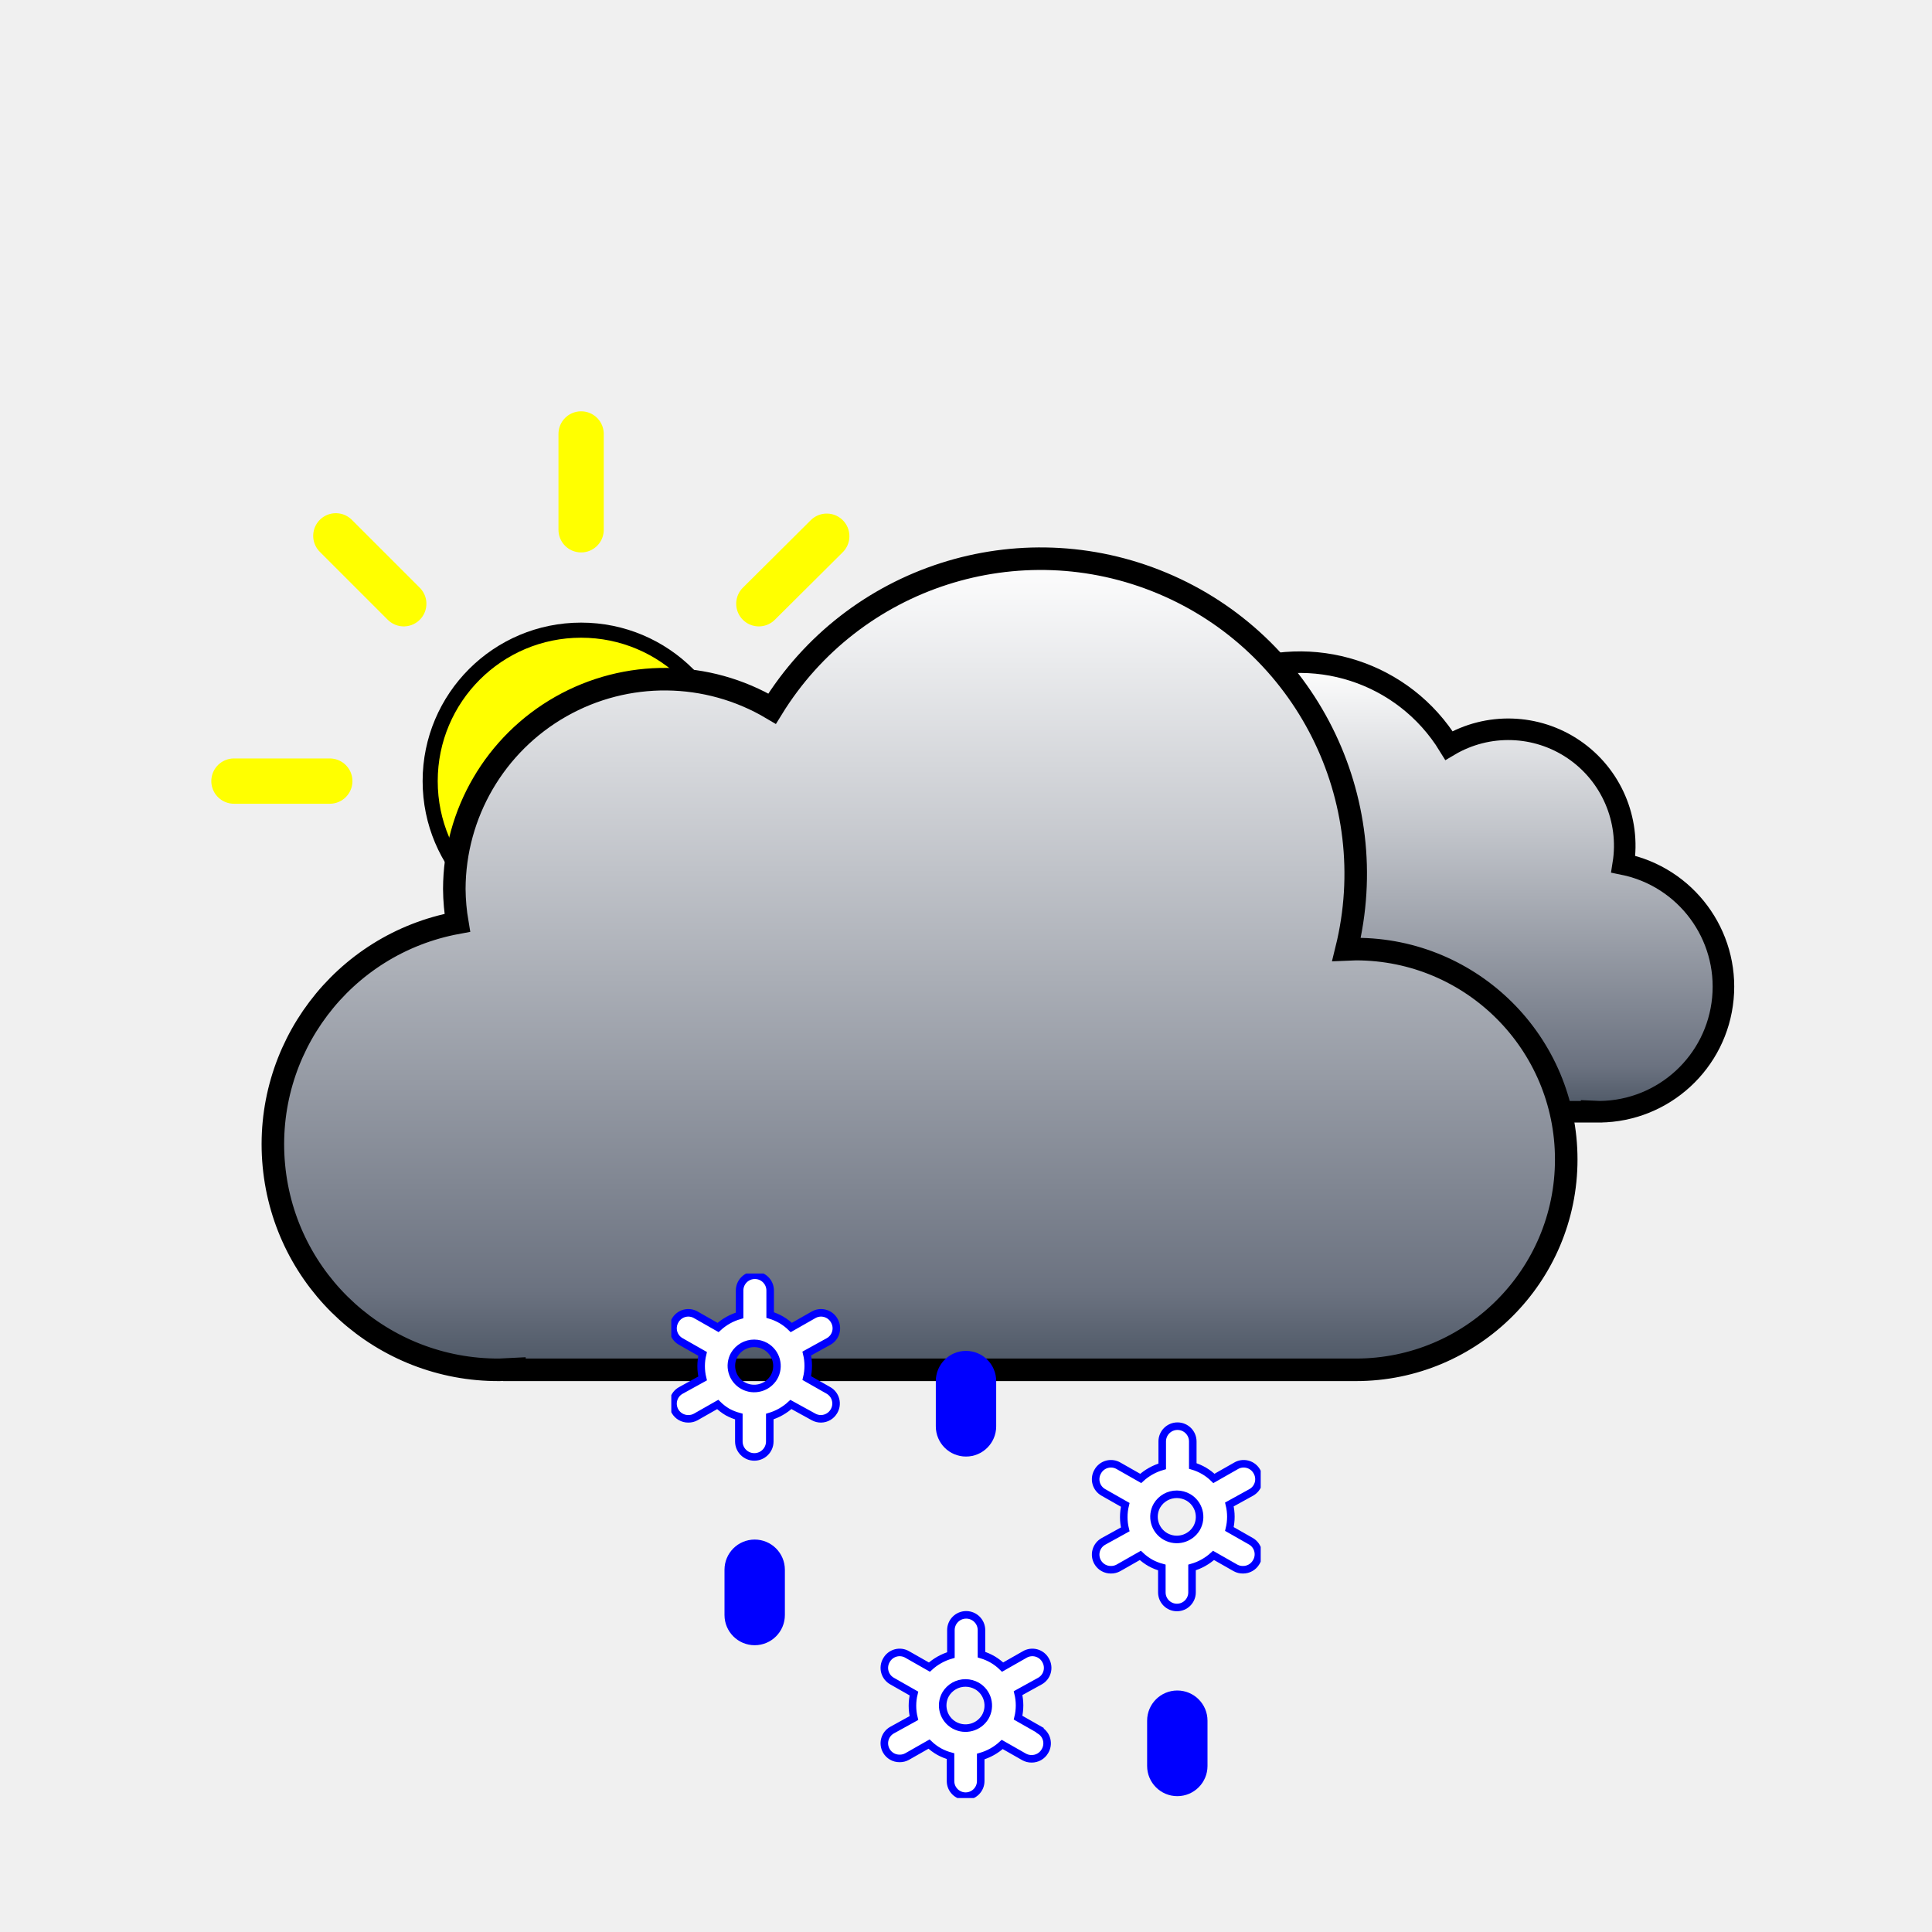
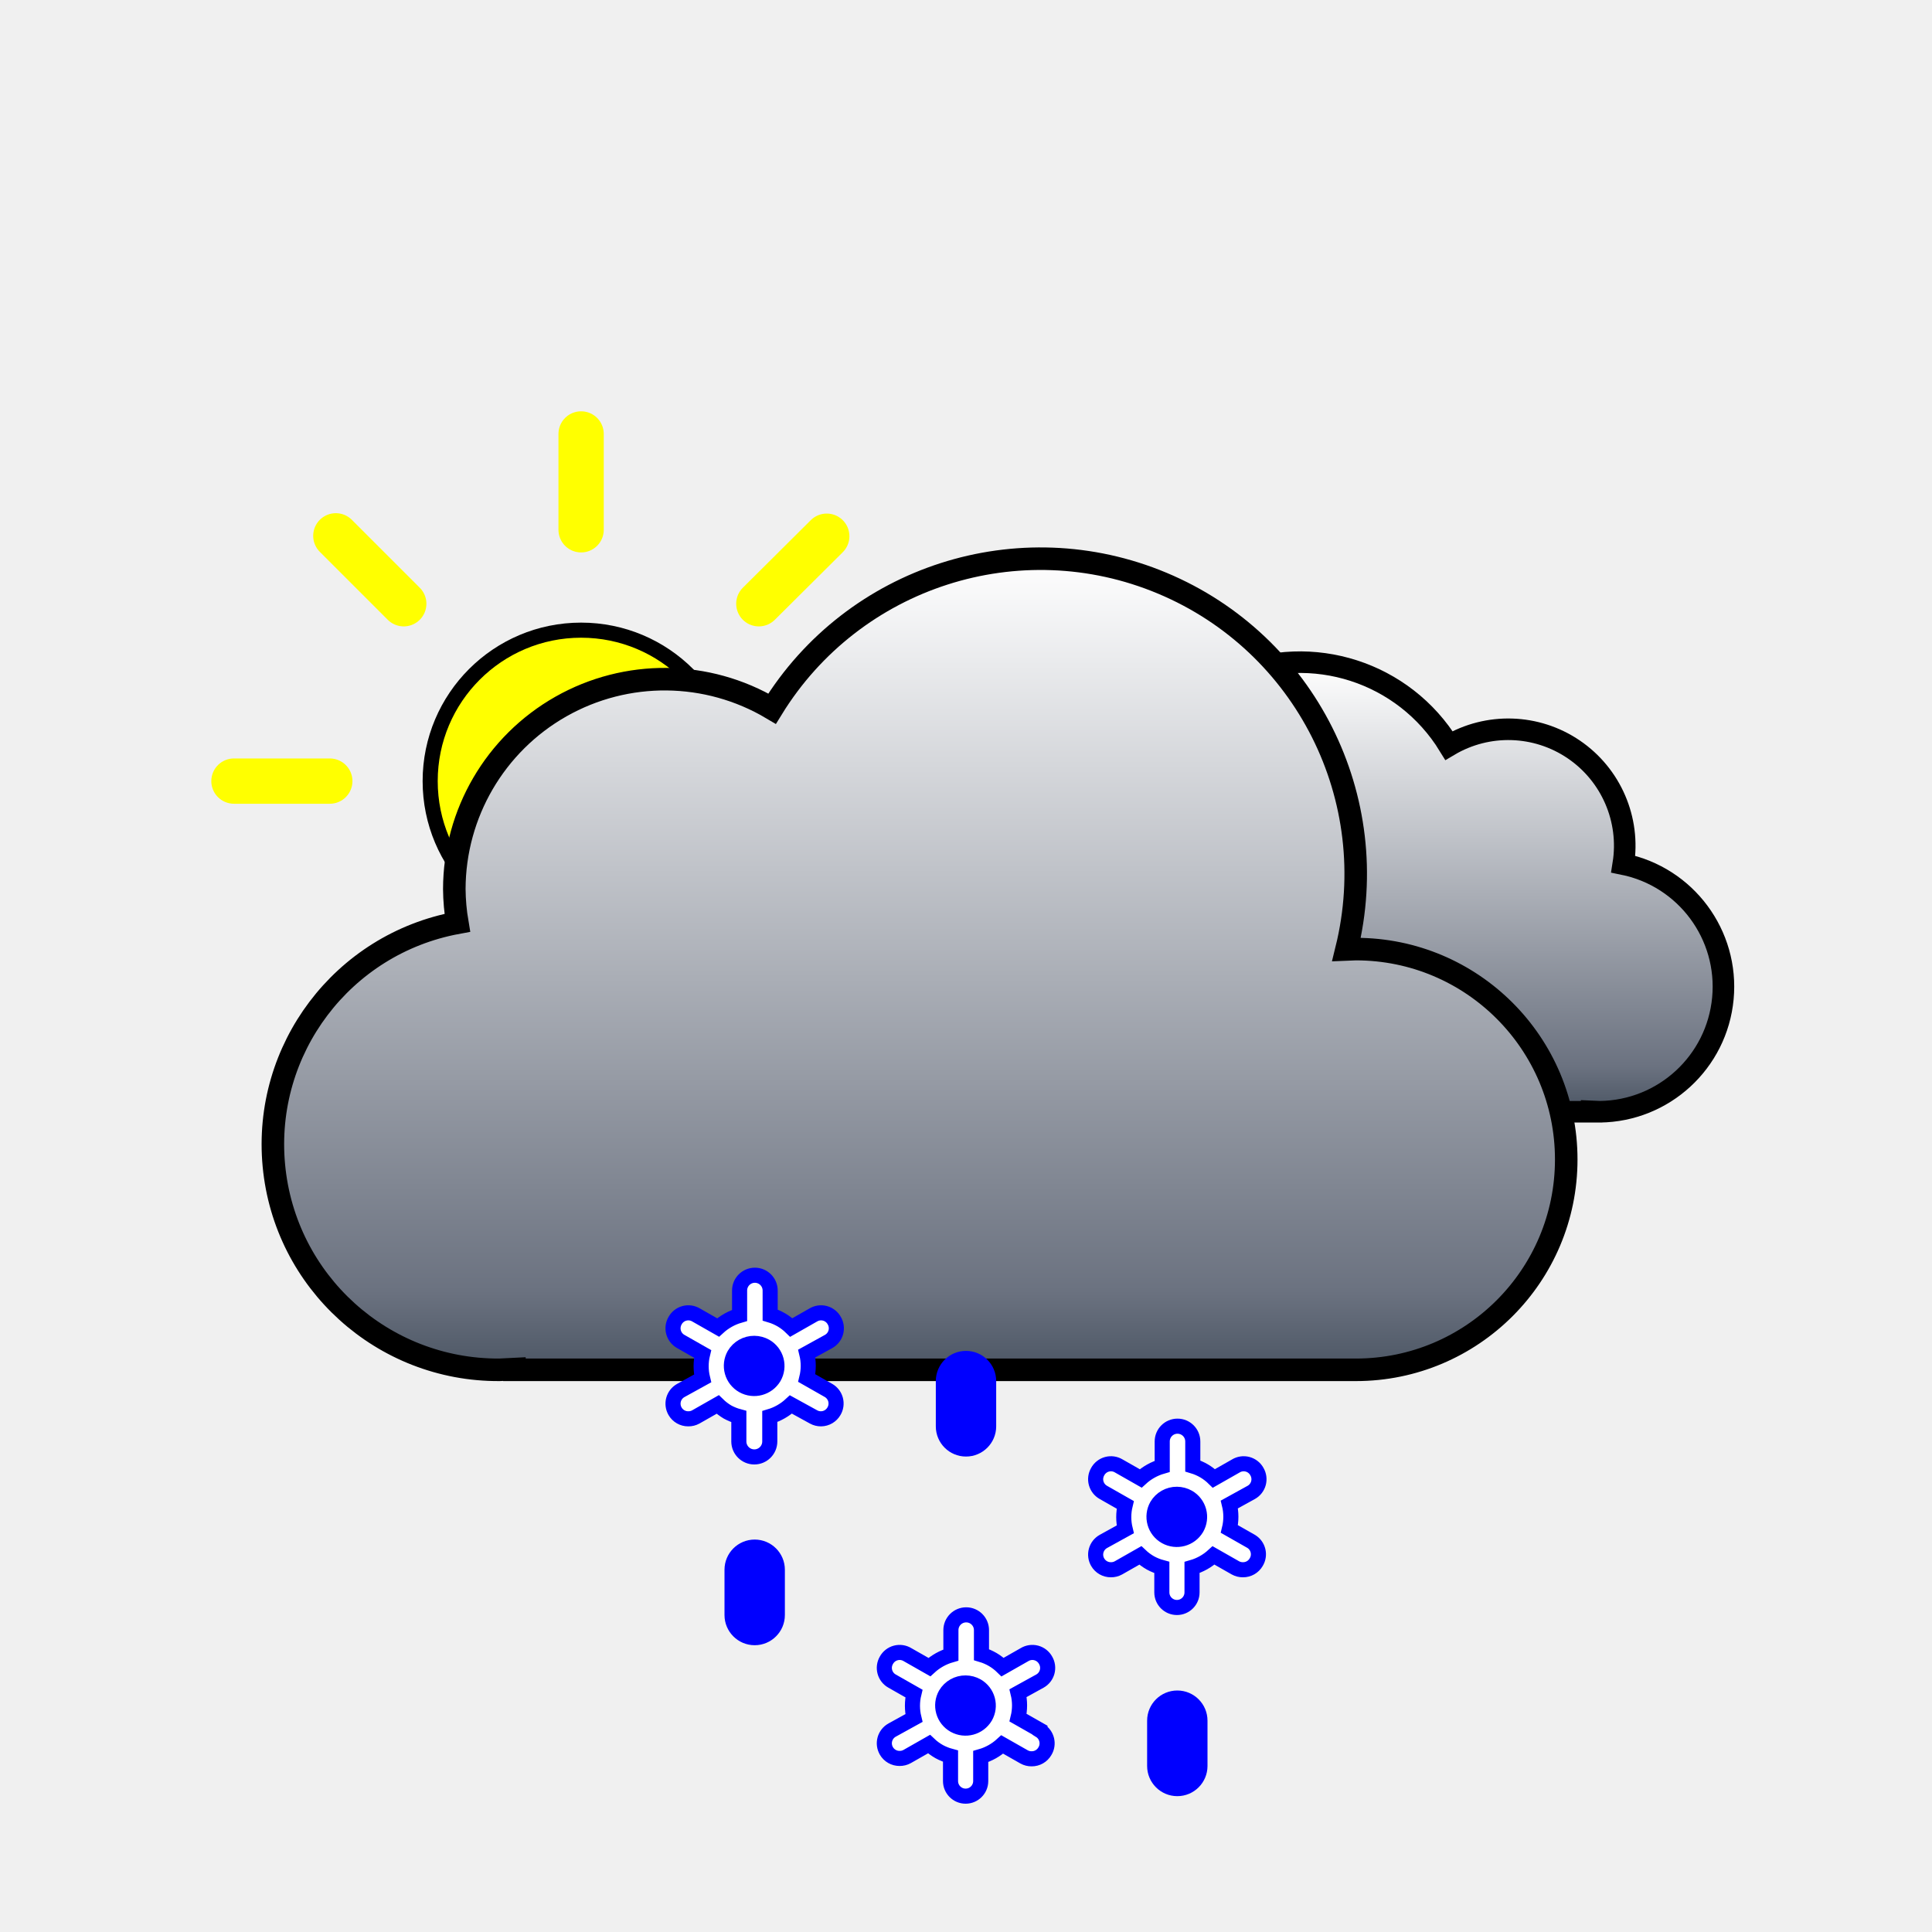
<svg xmlns="http://www.w3.org/2000/svg" xmlns:xlink="http://www.w3.org/1999/xlink" viewBox="0 0 512 512">
  <defs>
    <linearGradient id="cloudGradient" x1="0" y1="0" x2="0" y2="1" gradientUnits="objectBoundingBox">
      <stop offset="0" stop-color="white" />
      <stop offset=".9" stop-color="#6b7280" />
      <stop offset="1" stop-color="#4b5563" />
    </linearGradient>
    <symbol id="k" viewBox="0 0 196 196">
      <circle cx="98" cy="98" r="40" fill="yellow" stroke="black" stroke-miterlimit="10" stroke-width="4" />
      <path fill="none" stroke="yellow" stroke-linecap="round" stroke-miterlimit="10" stroke-width="12" d="M98 31.4V6m0 184v-25.4M145.1 51l18-17.9M33 163l18-17.9M51 51 33 33m130.1 130.1-18-18M6 98h25.4M190 98h-25.4" />
    </symbol>
    <symbol id="m" viewBox="0 0 210.3 126.1">
      <path fill="url(#cloudGradient)" stroke="black" stroke-miterlimit="10" stroke-width="6" d="M.5 93.2a32.4 32.4 0 0032.4 32.4h129.8v-.1l2.3.1a34.8 34.8 0 006.5-68.9 32.4 32.4 0 00-48.5-33 48.6 48.6 0 00-88.6 37.1h-1.5A32.4 32.4 0 00.5 93.1Z" />
    </symbol>
    <symbol id="n" viewBox="0 0 350 223">
      <path fill="url(#cloudGradient)" stroke="black" stroke-miterlimit="10" stroke-width="6" d="m291 107-2.5.1A83.9 83.9 0 00135.6 43 56 56 0 0051 91a56.6 56.6 0 00.8 9A60 60 0 0063 219l4-.2v.2h224a56 56 0 000-112Z" />
    </symbol>
    <symbol id="l" viewBox="0 0 398 222">
      <use xlink:href="#m" width="200.3" height="126.1" transform="translate(198 27)" />
      <use xlink:href="#n" width="350" height="222" />
    </symbol>
    <symbol id="j" viewBox="0 0 410.8 258">
      <use xlink:href="#k" width="196" height="196" />
      <use xlink:href="#l" width="398" height="222" transform="translate(12.84 36)" />
    </symbol>
-     <symbol id="p" viewBox="0 0 156.2 139">
-       <path fill="white" stroke-width="2" stroke="blue" stroke-miterlimit="10" d="m41.7 31-5.8-3.3a13.7 13.7 0 000-6.5l5.8-3.2a4 4 0 001.5-5.5 4 4 0 00-5.6-1.5l-5.8 3.3a13.6 13.6 0 00-2.6-2 13.8 13.8 0 00-3-1.3V4.5a4 4 0 00-8.1 0v6.6a14.3 14.3 0 00-5.7 3.2L6.6 11A4 4 0 001 12.5 4 4 0 002.5 18l5.8 3.3a13.7 13.7 0 000 6.5L2.5 31A4 4 0 001 36.5a4 4 0 003.5 2 4 4 0 002-.5l5.8-3.3a13.6 13.6 0 002.6 2 13.8 13.8 0 003 1.2v6.6a4 4 0 008.2 0v-6.6a14.2 14.2 0 005.6-3.2l6 3.3a4 4 0 002 .5 4 4 0 003.4-2 4 4 0 00-1.4-5.5ZM19 29.7a6 6 0 01-2.3-8.2 6.1 6.1 0 015.3-3 6.2 6.2 0 013 .8 6 6 0 012.2 8.2 6.1 6.1 0 01-8.2 2.2Z" />
-       <path fill="white" stroke-width="2" stroke="blue" stroke-miterlimit="10" d="m97.7 121-5.8-3.3a13.7 13.7 0 000-6.5l5.8-3.2a4 4 0 001.5-5.5 4 4 0 00-5.6-1.5l-5.8 3.3a13.6 13.6 0 00-2.6-2 13.8 13.8 0 00-3-1.3v-6.5a4 4 0 00-8.1 0v6.6a14.3 14.3 0 00-5.7 3.2l-5.8-3.3a4 4 0 00-5.6 1.5 4 4 0 001.5 5.5l5.8 3.3a13.7 13.7 0 000 6.5l-5.8 3.2a4 4 0 00-1.5 5.5 4 4 0 003.5 2 4 4 0 002-.5l5.8-3.3a13.6 13.6 0 002.7 2 13.8 13.8 0 003 1.2v6.6a4 4 0 008 0V128a14.2 14.2 0 005.7-3.2l5.8 3.3a4 4 0 002 .5 4 4 0 003.5-2 4 4 0 00-1.3-5.5ZM75 119.7a6 6 0 01-2.3-8.2 6.1 6.1 0 015.3-3 6.2 6.2 0 013 .8 6 6 0 012.2 8.2 6.1 6.1 0 01-8.2 2.2Z" />
-       <path fill="white" stroke-width="2" stroke="blue" stroke-miterlimit="10" d="m153.7 71-5.8-3.3a13.7 13.7 0 000-6.5l5.8-3.2a4 4 0 001.5-5.5 4 4 0 00-5.6-1.5l-5.8 3.3a13.6 13.6 0 00-2.6-2 13.8 13.8 0 00-3-1.3v-6.5a4 4 0 00-8.1 0v6.6a14.3 14.3 0 00-5.7 3.2l-5.8-3.3a4 4 0 00-5.6 1.5 4 4 0 001.5 5.5l5.8 3.3a13.7 13.7 0 000 6.5l-5.8 3.2a4 4 0 00-1.5 5.5 4 4 0 003.5 2 4 4 0 002-.5l5.8-3.3a13.6 13.6 0 002.7 2 13.8 13.8 0 003 1.2v6.6a4 4 0 008 0v-6.6a14.2 14.2 0 005.7-3.2l5.8 3.3a4 4 0 002 .5 4 4 0 003.5-2 4 4 0 00-1.3-5.5ZM131 69.7a6 6 0 01-2.3-8.2 6.1 6.1 0 015.3-3 6.2 6.2 0 013 .8 6 6 0 012.2 8.2 6.1 6.1 0 01-8.2 2.2Z" />
+     <symbol id="p" viewBox="0 0 156.2 139" style="overflow:visible">
+       <path fill="white" stroke-width="4" stroke="blue" stroke-miterlimit="10" d="m41.7 31-5.8-3.3a13.7 13.7 0 000-6.5l5.8-3.2a4 4 0 001.5-5.5 4 4 0 00-5.6-1.5l-5.8 3.3a13.6 13.6 0 00-2.6-2 13.8 13.8 0 00-3-1.3V4.5a4 4 0 00-8.1 0v6.6a14.3 14.3 0 00-5.7 3.2L6.6 11A4 4 0 001 12.5 4 4 0 002.5 18l5.8 3.3a13.7 13.7 0 000 6.5L2.5 31A4 4 0 001 36.5a4 4 0 003.5 2 4 4 0 002-.5l5.8-3.3a13.6 13.6 0 002.6 2 13.8 13.8 0 003 1.2v6.6a4 4 0 008.2 0v-6.6a14.2 14.2 0 005.6-3.2l6 3.3a4 4 0 002 .5 4 4 0 003.4-2 4 4 0 00-1.4-5.5ZM19 29.7a6 6 0 01-2.3-8.2 6.1 6.1 0 015.3-3 6.2 6.2 0 013 .8 6 6 0 012.2 8.2 6.1 6.1 0 01-8.2 2.2Z" />
+       <path fill="white" stroke-width="4" stroke="blue" stroke-miterlimit="10" d="m97.7 121-5.8-3.3a13.7 13.7 0 000-6.5l5.8-3.2a4 4 0 001.5-5.5 4 4 0 00-5.6-1.5l-5.8 3.3a13.6 13.6 0 00-2.6-2 13.8 13.8 0 00-3-1.3v-6.5a4 4 0 00-8.1 0v6.6a14.3 14.3 0 00-5.7 3.2l-5.8-3.3a4 4 0 00-5.6 1.5 4 4 0 001.5 5.5l5.8 3.3a13.7 13.7 0 000 6.5l-5.8 3.2a4 4 0 00-1.5 5.5 4 4 0 003.5 2 4 4 0 002-.5l5.8-3.3a13.6 13.6 0 002.7 2 13.8 13.8 0 003 1.2v6.6a4 4 0 008 0V128a14.2 14.2 0 005.7-3.2l5.8 3.3a4 4 0 002 .5 4 4 0 003.5-2 4 4 0 00-1.3-5.5ZM75 119.7a6 6 0 01-2.3-8.2 6.1 6.1 0 015.3-3 6.2 6.2 0 013 .8 6 6 0 012.2 8.2 6.1 6.1 0 01-8.2 2.2Z" />
+       <path fill="white" stroke-width="4" stroke="blue" stroke-miterlimit="10" d="m153.7 71-5.8-3.3a13.7 13.7 0 000-6.5l5.8-3.2a4 4 0 001.5-5.5 4 4 0 00-5.6-1.5l-5.8 3.3a13.6 13.6 0 00-2.6-2 13.8 13.8 0 00-3-1.3v-6.5a4 4 0 00-8.1 0v6.6a14.3 14.3 0 00-5.7 3.2l-5.8-3.3a4 4 0 00-5.6 1.5 4 4 0 001.5 5.5l5.8 3.3a13.7 13.7 0 000 6.5l-5.8 3.2a4 4 0 00-1.5 5.5 4 4 0 003.5 2 4 4 0 002-.5l5.8-3.3a13.6 13.6 0 002.7 2 13.8 13.8 0 003 1.2v6.6a4 4 0 008 0v-6.6a14.2 14.2 0 005.7-3.2l5.8 3.3a4 4 0 002 .5 4 4 0 003.5-2 4 4 0 00-1.3-5.5ZM131 69.7a6 6 0 01-2.3-8.2 6.1 6.1 0 015.3-3 6.2 6.2 0 013 .8 6 6 0 012.2 8.2 6.1 6.1 0 01-8.2 2.2Z" />
+       <circle cx="22" cy="24" r="5" fill="blue" />
+       <circle cx="78" cy="114" r="5" fill="blue" />
+       <circle cx="134" cy="64" r="5" fill="blue" />
    </symbol>
-     <symbol id="o" viewBox="0 0 156.2 139">
+     <symbol id="o" viewBox="0 0 156.2 139" style="overflow:visible">
      <use xlink:href="#p" width="156.2" height="139" />
      <path fill="blue" stroke-miterlimit="10" d="M22.1 98.5a8 8 0 01-8-8v-12a8 8 0 0116 0v12a8 8 0 01-8 8Z" />
      <path fill="blue" stroke-miterlimit="10" d="M78.1 48.5a8 8 0 01-8-8v-12a8 8 0 0116 0v12a8 8 0 01-8 8Z" />
      <path fill="blue" stroke-miterlimit="10" d="M134.1 138.5a8 8 0 01-8-8v-12a8 8 0 0116 0v12a8 8 0 01-8 8Z" />
    </symbol>
  </defs>
  <use xlink:href="#j" width="410.8" height="258" transform="translate(56 109)" />
  <use xlink:href="#o" width="156.2" height="139" transform="translate(177.9 337.5)" />
</svg>
